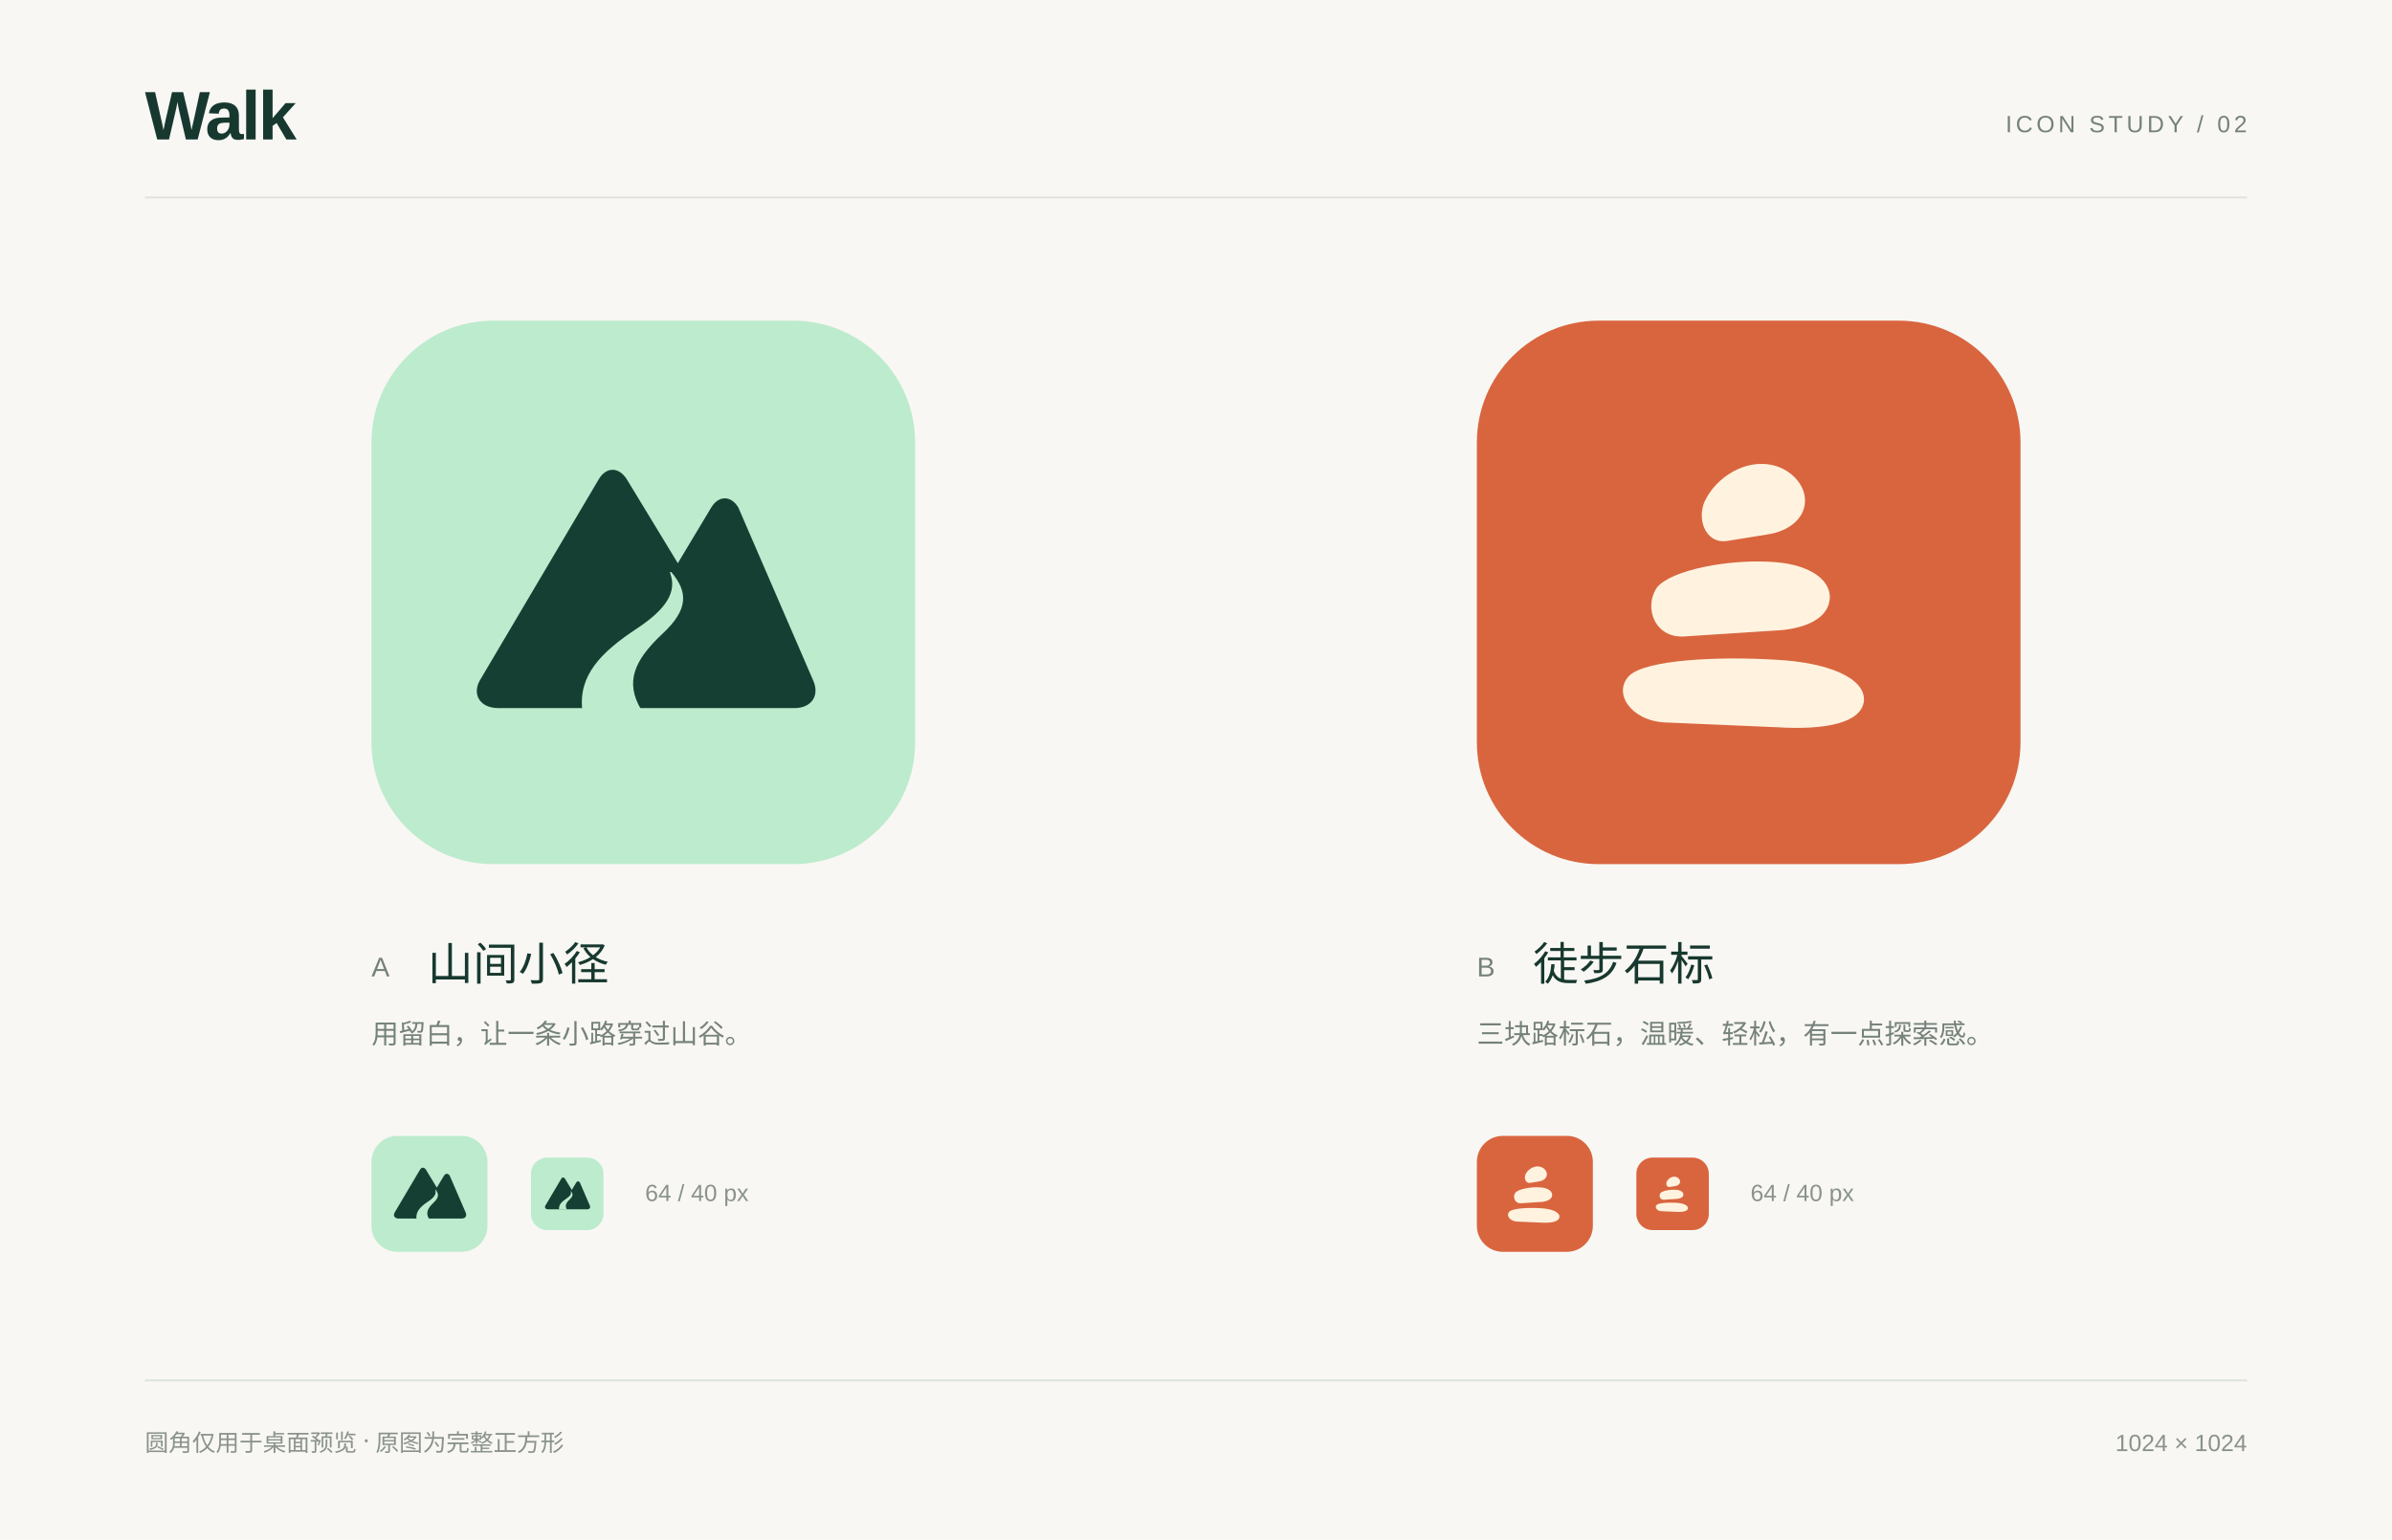
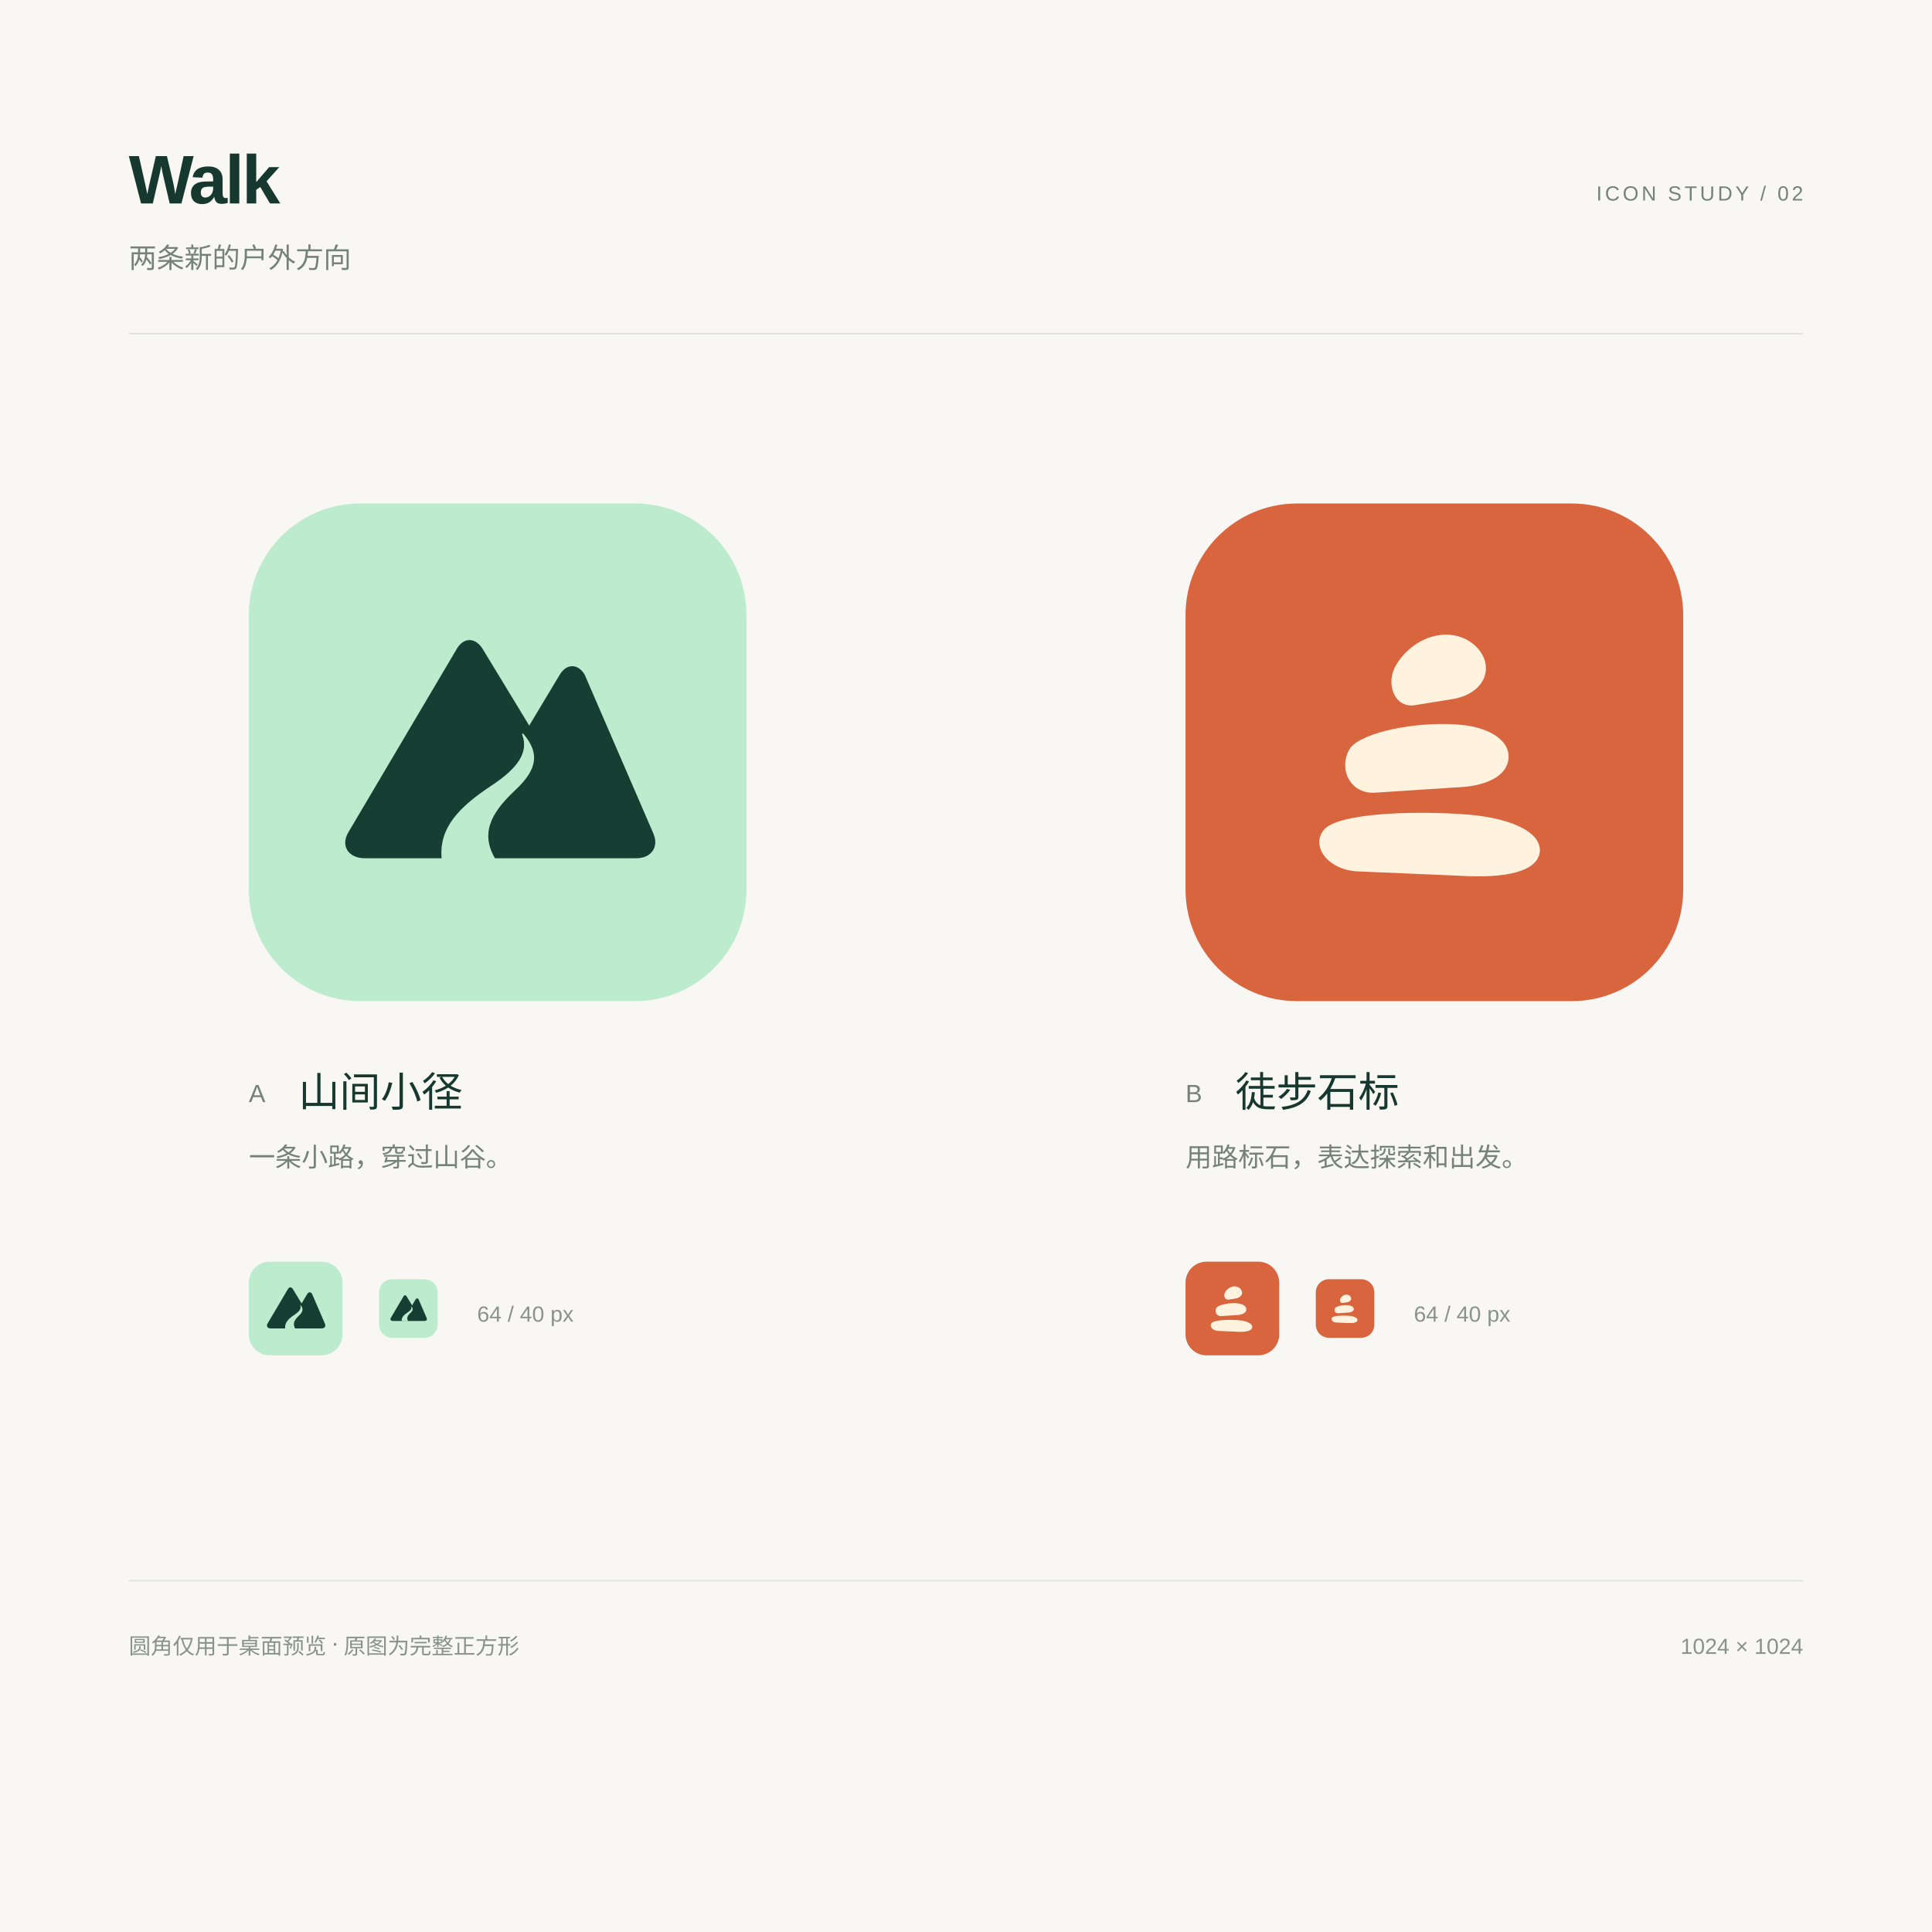
- <svg xmlns="http://www.w3.org/2000/svg" width="1320" height="850" viewBox="0 0 1320 850">
-   <rect width="1320" height="850" fill="#F8F7F3" />
-   <text x="80" y="77" font-family="Helvetica Neue,Arial,sans-serif" font-size="38" font-weight="600" letter-spacing="-1.2" fill="#17382F">Walk</text>
-   <text x="1240" y="73" text-anchor="end" font-family="Helvetica Neue,Arial,sans-serif" font-size="13" letter-spacing="2" fill="#75817B">ICON STUDY / 02</text>
-   <path d="M80 109H1240" stroke="#DDE2DB" />
-   <g transform="translate(205 177)">
-     <clipPath id="mountain-large">
-       <rect width="300" height="300" rx="67.2" />
+ <svg xmlns="http://www.w3.org/2000/svg" width="1320" height="1320" viewBox="0 0 1320 1320">
+   <rect width="1320" height="1320" fill="#F8F7F3" />
+   <text x="88" y="139" font-family="Helvetica Neue,Arial,sans-serif" font-size="47" font-weight="600" letter-spacing="-1.5" fill="#17382F">Walk</text>
+   <text x="88" y="183" font-family="PingFang SC,sans-serif" font-size="19" fill="#75817B">两条新的户外方向</text>
+   <text x="1232" y="137" text-anchor="end" font-family="Helvetica Neue,Arial,sans-serif" font-size="14" letter-spacing="2" fill="#75817B">ICON STUDY / 02</text>
+   <path d="M88 228H1232" stroke="#DDE2DB" />
+   <g transform="translate(170 344)">
+     <clipPath id="mountainlarge">
+       <rect width="340" height="340" rx="76.16" />
    </clipPath>
-     <g clip-path="url(#mountain-large)">
-       <g transform="scale(0.2929688)">
+     <g clip-path="url(#mountainlarge)">
+       <g transform="scale(0.3320312)">
        <rect width="1024" height="1024" fill="#BDEBCD" />
        <path d="M 204 678 L 428 299 C 442 275 466 275 481 299 L 577 457 L 640 352 C 654 329 677 329 691 352 L 832 678 C 845 707 828 730 797 730 L 239 730 C 205 730 189 705 204 678 Z" fill="#163F34" />
        <path d="M 397 733 C 390 668 432 625 500 580 C 556 543 575 511 563 477 Q 561 472 565 474 C 596 511 598 544 547 591 C 495 640 477 681 508 733 Z" fill="#BDEBCD" />
      </g>
    </g>
  </g>
-   <text x="205" y="539" font-family="Helvetica Neue,Arial,sans-serif" font-size="15" font-weight="500" fill="#75817B">A</text>
-   <text x="236" y="541" font-family="PingFang SC,sans-serif" font-size="25" font-weight="500" fill="#17382F">山间小径</text>
-   <text x="205" y="576" font-family="PingFang SC,sans-serif" font-size="15" fill="#75817B">用留白，让一条小路穿过山谷。</text>
-   <g transform="translate(205 627)">
-     <clipPath id="mountain-64">
+   <text x="170" y="753" font-family="Helvetica Neue,Arial,sans-serif" font-size="17" fill="#75817B">A</text>
+   <text x="204" y="756" font-family="PingFang SC,sans-serif" font-size="28" font-weight="500" fill="#17382F">山间小径</text>
+   <text x="170" y="797" font-family="PingFang SC,sans-serif" font-size="18" fill="#75817B">一条小路，穿过山谷。</text>
+   <g transform="translate(170 862)">
+     <clipPath id="mountain64">
      <rect width="64" height="64" rx="14.336" />
    </clipPath>
-     <g clip-path="url(#mountain-64)">
+     <g clip-path="url(#mountain64)">
      <g transform="scale(0.0625)">
        <rect width="1024" height="1024" fill="#BDEBCD" />
        <path d="M 204 678 L 428 299 C 442 275 466 275 481 299 L 577 457 L 640 352 C 654 329 677 329 691 352 L 832 678 C 845 707 828 730 797 730 L 239 730 C 205 730 189 705 204 678 Z" fill="#163F34" />
        <path d="M 397 733 C 390 668 432 625 500 580 C 556 543 575 511 563 477 Q 561 472 565 474 C 596 511 598 544 547 591 C 495 640 477 681 508 733 Z" fill="#BDEBCD" />
      </g>
    </g>
  </g>
-   <g transform="translate(293 639)">
-     <clipPath id="mountain-40">
+   <g transform="translate(259 874)">
+     <clipPath id="mountain40">
      <rect width="40" height="40" rx="8.96" />
    </clipPath>
-     <g clip-path="url(#mountain-40)">
+     <g clip-path="url(#mountain40)">
      <g transform="scale(0.0390625)">
        <rect width="1024" height="1024" fill="#BDEBCD" />
        <path d="M 204 678 L 428 299 C 442 275 466 275 481 299 L 577 457 L 640 352 C 654 329 677 329 691 352 L 832 678 C 845 707 828 730 797 730 L 239 730 C 205 730 189 705 204 678 Z" fill="#163F34" />
        <path d="M 397 733 C 390 668 432 625 500 580 C 556 543 575 511 563 477 Q 561 472 565 474 C 596 511 598 544 547 591 C 495 640 477 681 508 733 Z" fill="#BDEBCD" />
      </g>
    </g>
  </g>
-   <text x="356" y="663" font-family="Helvetica Neue,Arial,sans-serif" font-size="13" fill="#8A928C">64 / 40 px</text>
-   <g transform="translate(815 177)">
-     <clipPath id="cairn-large">
-       <rect width="300" height="300" rx="67.2" />
+   <text x="326" y="903" font-family="Helvetica Neue,Arial,sans-serif" font-size="15" fill="#8A928C">64 / 40 px</text>
+   <g transform="translate(810 344)">
+     <clipPath id="cairnlarge">
+       <rect width="340" height="340" rx="76.16" />
    </clipPath>
-     <g clip-path="url(#cairn-large)">
-       <g transform="scale(0.2929688)">
+     <g clip-path="url(#cairnlarge)">
+       <g transform="scale(0.3320312)">
        <rect width="1024" height="1024" fill="#D9653F" />
        <path transform="translate(0 15)" d="M 287 654 C 318 624 453 617 565 624 C 660 629 733 658 729 702 C 724 742 660 757 564 751 L 354 742 C 291 739 255 687 287 654 Z" fill="#FFF3DF" />
        <path transform="translate(0 -3)" d="M 339 506 C 365 473 476 451 562 458 C 628 463 671 493 664 532 C 658 567 613 585 560 587 L 391 598 C 337 602 313 546 339 506 Z" fill="#FFF3DF" />
        <path transform="translate(0 -12)" d="M 433 345 C 452 311 494 280 540 282 C 580 283 616 313 618 348 C 620 382 590 409 546 415 L 472 427 C 429 434 411 381 433 345 Z" fill="#FFF3DF" />
      </g>
    </g>
  </g>
-   <text x="815" y="539" font-family="Helvetica Neue,Arial,sans-serif" font-size="15" font-weight="500" fill="#75817B">B</text>
-   <text x="846" y="541" font-family="PingFang SC,sans-serif" font-size="25" font-weight="500" fill="#17382F">徒步石标</text>
-   <text x="815" y="576" font-family="PingFang SC,sans-serif" font-size="15" fill="#75817B">三块路标石，温暖、轻松，有一点探索感。</text>
-   <g transform="translate(815 627)">
-     <clipPath id="cairn-64">
+   <text x="810" y="753" font-family="Helvetica Neue,Arial,sans-serif" font-size="17" fill="#75817B">B</text>
+   <text x="844" y="756" font-family="PingFang SC,sans-serif" font-size="28" font-weight="500" fill="#17382F">徒步石标</text>
+   <text x="810" y="797" font-family="PingFang SC,sans-serif" font-size="18" fill="#75817B">用路标石，表达探索和出发。</text>
+   <g transform="translate(810 862)">
+     <clipPath id="cairn64">
      <rect width="64" height="64" rx="14.336" />
    </clipPath>
-     <g clip-path="url(#cairn-64)">
+     <g clip-path="url(#cairn64)">
      <g transform="scale(0.0625)">
        <rect width="1024" height="1024" fill="#D9653F" />
        <path transform="translate(0 15)" d="M 287 654 C 318 624 453 617 565 624 C 660 629 733 658 729 702 C 724 742 660 757 564 751 L 354 742 C 291 739 255 687 287 654 Z" fill="#FFF3DF" />
        <path transform="translate(0 -3)" d="M 339 506 C 365 473 476 451 562 458 C 628 463 671 493 664 532 C 658 567 613 585 560 587 L 391 598 C 337 602 313 546 339 506 Z" fill="#FFF3DF" />
        <path transform="translate(0 -12)" d="M 433 345 C 452 311 494 280 540 282 C 580 283 616 313 618 348 C 620 382 590 409 546 415 L 472 427 C 429 434 411 381 433 345 Z" fill="#FFF3DF" />
      </g>
    </g>
  </g>
-   <g transform="translate(903 639)">
-     <clipPath id="cairn-40">
+   <g transform="translate(899 874)">
+     <clipPath id="cairn40">
      <rect width="40" height="40" rx="8.96" />
    </clipPath>
-     <g clip-path="url(#cairn-40)">
+     <g clip-path="url(#cairn40)">
      <g transform="scale(0.0390625)">
        <rect width="1024" height="1024" fill="#D9653F" />
        <path transform="translate(0 15)" d="M 287 654 C 318 624 453 617 565 624 C 660 629 733 658 729 702 C 724 742 660 757 564 751 L 354 742 C 291 739 255 687 287 654 Z" fill="#FFF3DF" />
        <path transform="translate(0 -3)" d="M 339 506 C 365 473 476 451 562 458 C 628 463 671 493 664 532 C 658 567 613 585 560 587 L 391 598 C 337 602 313 546 339 506 Z" fill="#FFF3DF" />
        <path transform="translate(0 -12)" d="M 433 345 C 452 311 494 280 540 282 C 580 283 616 313 618 348 C 620 382 590 409 546 415 L 472 427 C 429 434 411 381 433 345 Z" fill="#FFF3DF" />
      </g>
    </g>
  </g>
-   <text x="966" y="663" font-family="Helvetica Neue,Arial,sans-serif" font-size="13" fill="#8A928C">64 / 40 px</text>
-   <path d="M80 762H1240" stroke="#DDE2DB" />
-   <text x="80" y="801" font-family="PingFang SC,sans-serif" font-size="13" fill="#8A928C">圆角仅用于桌面预览 · 原图为完整正方形</text>
-   <text x="1240" y="801" text-anchor="end" font-family="Helvetica Neue,Arial,sans-serif" font-size="13" fill="#8A928C">1024 × 1024</text>
+   <text x="966" y="903" font-family="Helvetica Neue,Arial,sans-serif" font-size="15" fill="#8A928C">64 / 40 px</text>
+   <path d="M88 1080H1232" stroke="#DDE2DB" />
+   <text x="88" y="1130" font-family="PingFang SC,sans-serif" font-size="15" fill="#8A928C">圆角仅用于桌面预览 · 原图为完整正方形</text>
+   <text x="1232" y="1130" text-anchor="end" font-family="Helvetica Neue,Arial,sans-serif" font-size="15" fill="#8A928C">1024 × 1024</text>
</svg>
